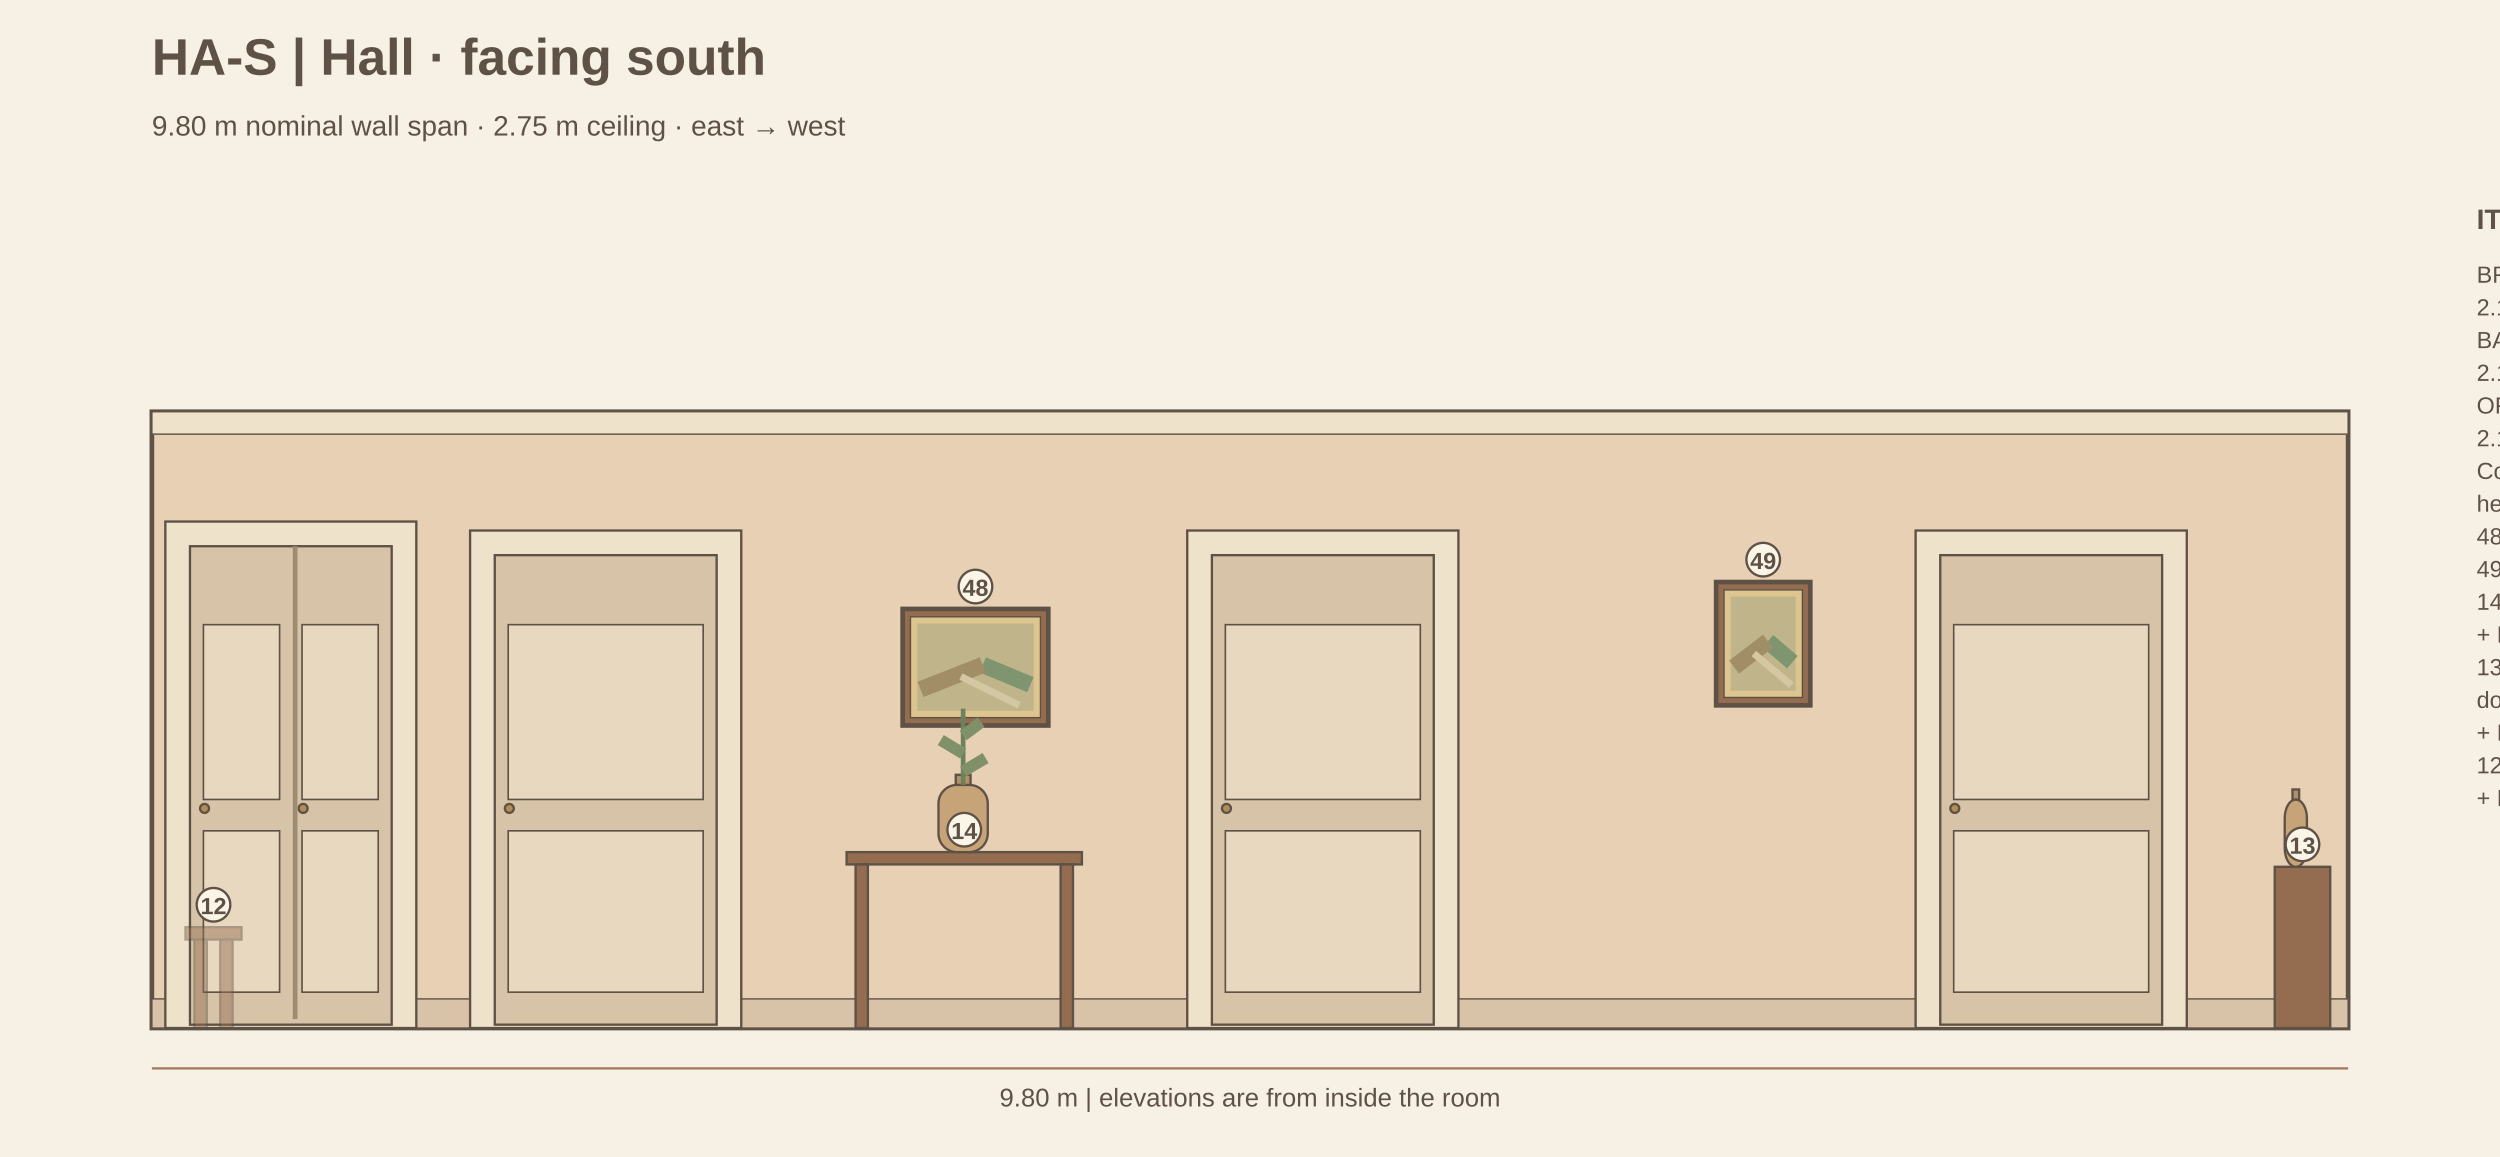
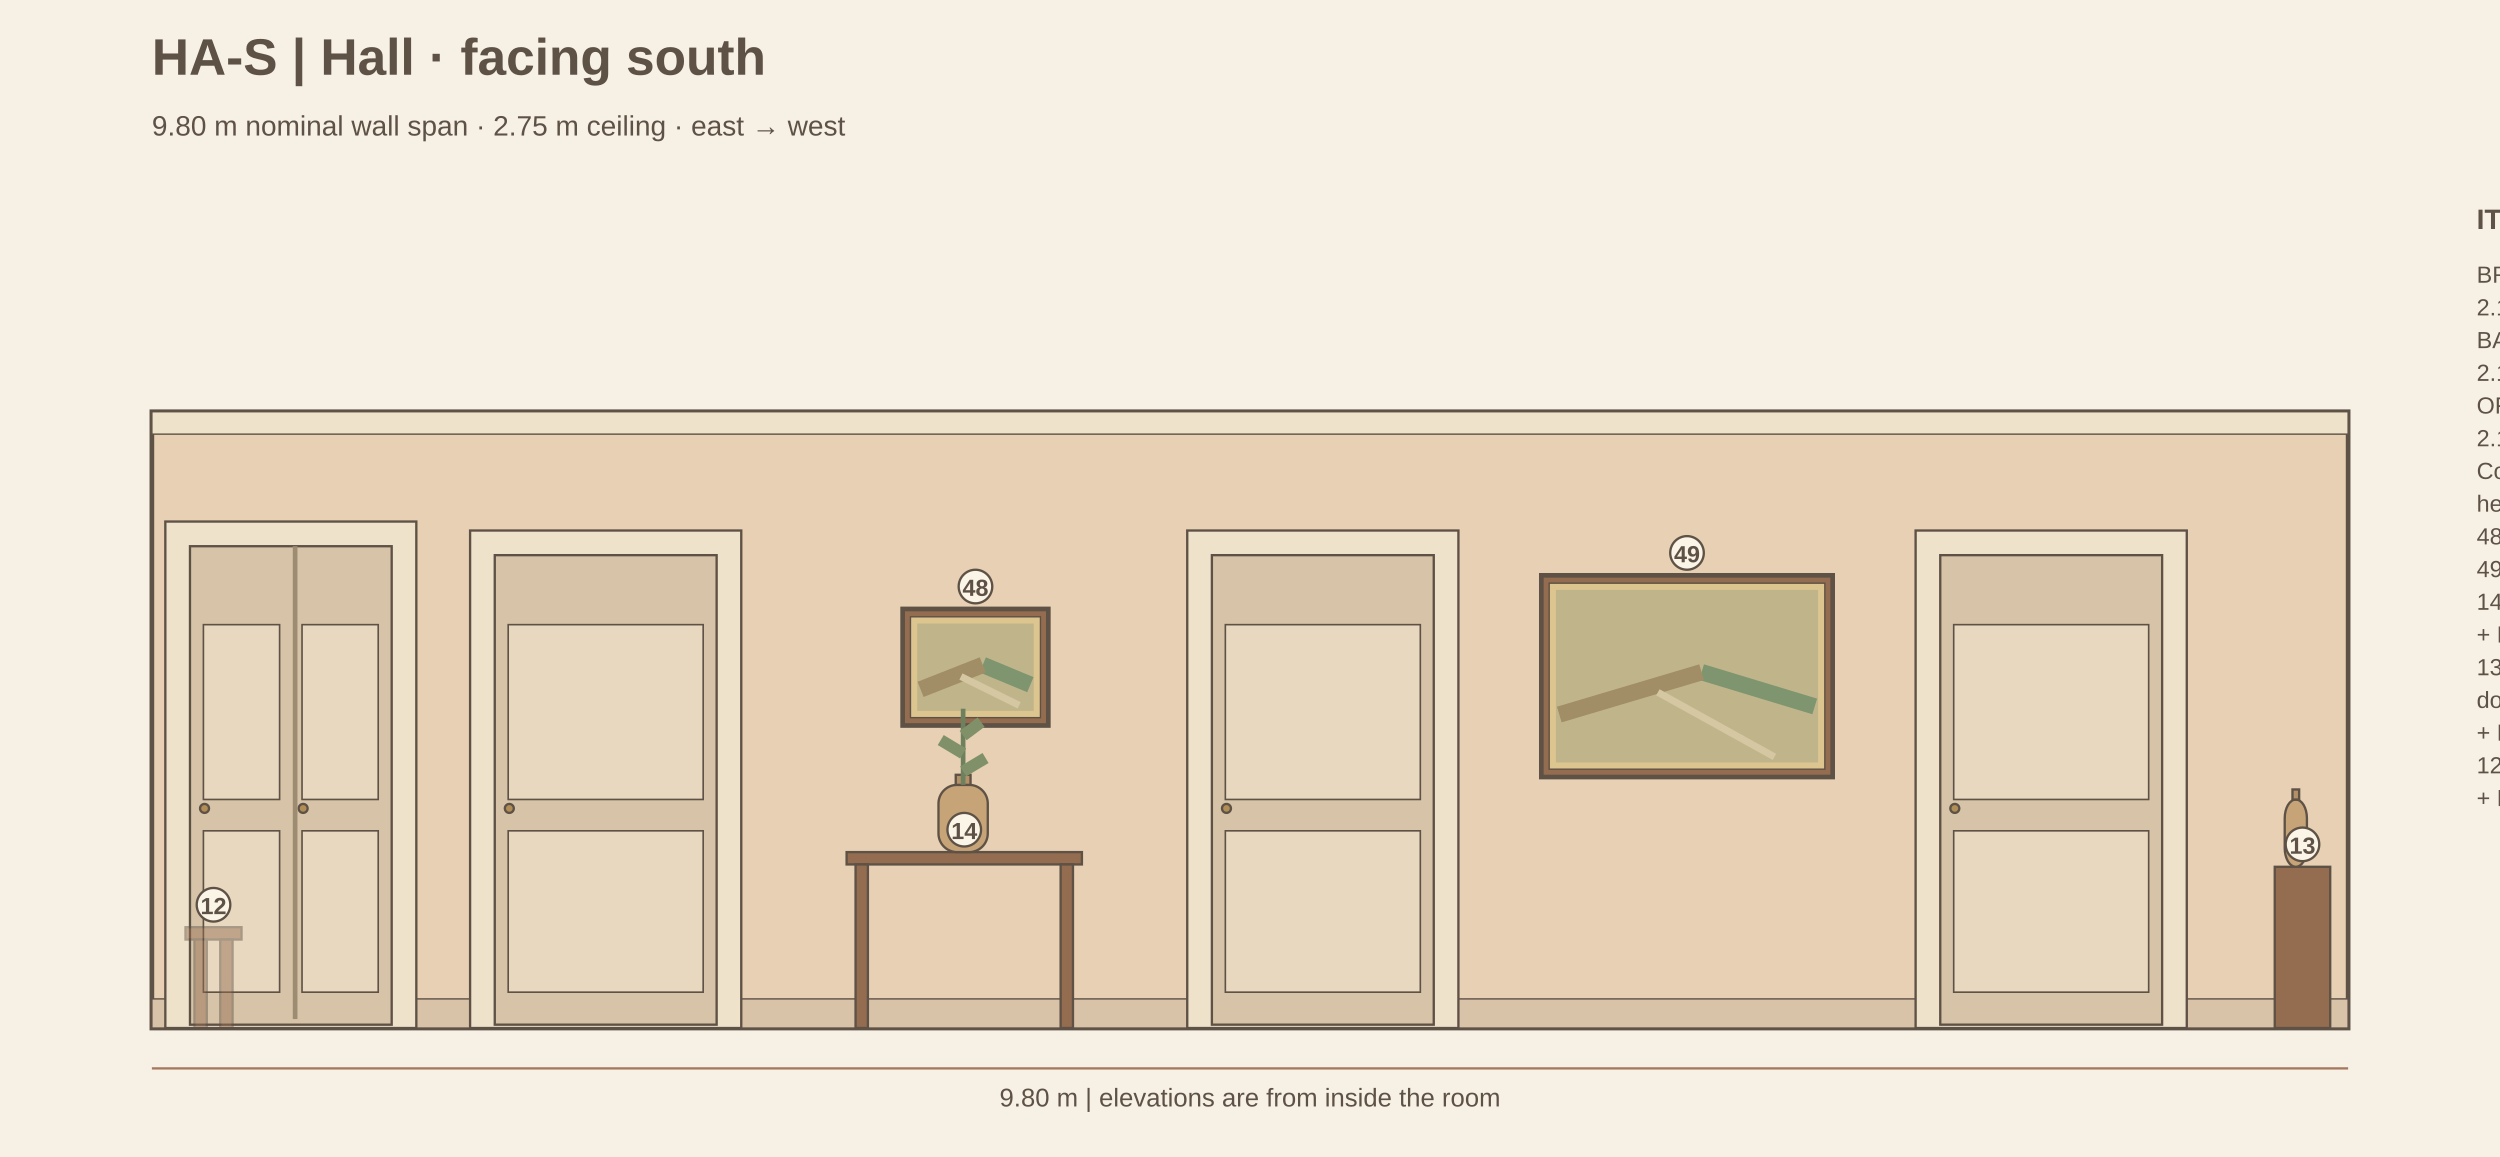
<svg xmlns="http://www.w3.org/2000/svg" viewBox="0 1120 1070.0 495">
  <rect x="0" y="1120" width="1070.0" height="560" fill="#f7f1e5" />
  <text x="65.00" y="1152.00" font-family="Arial,sans-serif" font-size="22" text-anchor="start" font-weight="bold" fill="#5e5145">HA-S  |  Hall · facing south</text>
  <text x="65.00" y="1178.00" font-family="Arial,sans-serif" font-size="12" text-anchor="start" font-weight="normal" fill="#5e5145">9.80 m nominal wall span · 2.75 m ceiling · east → west</text>
  <rect x="65.00" y="1296.22" width="940.00" height="263.78" fill="#e7d0b3" stroke="#5e5145" stroke-width="2" rx="0" />
  <rect x="65.00" y="1547.53" width="940.00" height="12.47" fill="#d8c3a8" stroke="#5e5145" stroke-width="0.6" rx="0" />
  <rect x="65.00" y="1296.22" width="940.00" height="9.59" fill="#eee2cb" stroke="#5e5145" stroke-width="0.6" rx="0" />
  <line x1="1005.00" y1="1577.27" x2="65.00" y2="1577.27" stroke="#a77961" stroke-width="1" />
  <text x="535.00" y="1593.57" font-family="Arial,sans-serif" font-size="11" text-anchor="middle" font-weight="normal" fill="#5e5145">9.80 m | elevations are from inside the room</text>
  <rect x="827.55" y="1354.73" width="100.71" height="205.27" fill="#b0b2a1" stroke="#5e5145" stroke-width="1" rx="0" />
  <rect x="819.88" y="1347.06" width="116.06" height="212.94" fill="#eee2cb" stroke="#5e5145" stroke-width="1" rx="0" />
  <rect x="830.43" y="1357.61" width="94.96" height="200.95" fill="#d7c4a8" stroke="#5e5145" stroke-width="1" rx="0" />
  <rect x="836.18" y="1475.59" width="83.45" height="69.06" fill="#e7d8bf" stroke="#5e5145" stroke-width="0.7" rx="0" />
  <rect x="836.18" y="1387.35" width="83.45" height="74.82" fill="#e7d8bf" stroke="#5e5145" stroke-width="0.7" rx="0" />
  <circle cx="836.66" cy="1466.00" r="1.92" fill="#b08e55" stroke="#5e5145" stroke-width="1" />
  <rect x="515.82" y="1354.73" width="100.71" height="205.27" fill="#b0b2a1" stroke="#5e5145" stroke-width="1" rx="0" />
  <rect x="508.14" y="1347.06" width="116.06" height="212.94" fill="#eee2cb" stroke="#5e5145" stroke-width="1" rx="0" />
  <rect x="518.69" y="1357.61" width="94.96" height="200.95" fill="#d7c4a8" stroke="#5e5145" stroke-width="1" rx="0" />
  <rect x="524.45" y="1475.59" width="83.45" height="69.06" fill="#e7d8bf" stroke="#5e5145" stroke-width="0.7" rx="0" />
  <rect x="524.45" y="1387.35" width="83.45" height="74.82" fill="#e7d8bf" stroke="#5e5145" stroke-width="0.7" rx="0" />
  <circle cx="524.93" cy="1466.00" r="1.92" fill="#b08e55" stroke="#5e5145" stroke-width="1" />
  <rect x="208.88" y="1354.73" width="100.71" height="205.27" fill="#b0b2a1" stroke="#5e5145" stroke-width="1" rx="0" />
  <rect x="201.20" y="1347.06" width="116.06" height="212.94" fill="#eee2cb" stroke="#5e5145" stroke-width="1" rx="0" />
  <rect x="211.76" y="1357.61" width="94.96" height="200.95" fill="#d7c4a8" stroke="#5e5145" stroke-width="1" rx="0" />
  <rect x="217.51" y="1475.59" width="83.45" height="69.06" fill="#e7d8bf" stroke="#5e5145" stroke-width="0.7" rx="0" />
  <rect x="217.51" y="1387.35" width="83.45" height="74.82" fill="#e7d8bf" stroke="#5e5145" stroke-width="0.7" rx="0" />
  <circle cx="217.99" cy="1466.00" r="1.92" fill="#b08e55" stroke="#5e5145" stroke-width="1" />
  <rect x="78.43" y="1350.90" width="92.08" height="209.10" fill="#b0b2a1" stroke="#5e5145" stroke-width="1" rx="0" />
  <rect x="70.76" y="1343.22" width="107.43" height="216.78" fill="#eee2cb" stroke="#5e5145" stroke-width="1" rx="0" />
  <rect x="81.31" y="1353.78" width="86.33" height="204.79" fill="#d7c4a8" stroke="#5e5145" stroke-width="1" rx="0" />
  <rect x="129.27" y="1475.59" width="32.61" height="69.06" fill="#e7d8bf" stroke="#5e5145" stroke-width="0.7" rx="0" />
  <rect x="129.27" y="1387.35" width="32.61" height="74.82" fill="#e7d8bf" stroke="#5e5145" stroke-width="0.7" rx="0" />
  <circle cx="129.74" cy="1466.00" r="1.92" fill="#b08e55" stroke="#5e5145" stroke-width="1" />
  <rect x="87.06" y="1475.59" width="32.61" height="69.06" fill="#e7d8bf" stroke="#5e5145" stroke-width="0.7" rx="0" />
  <rect x="87.06" y="1387.35" width="32.61" height="74.82" fill="#e7d8bf" stroke="#5e5145" stroke-width="0.7" rx="0" />
  <circle cx="87.54" cy="1466.00" r="1.92" fill="#b08e55" stroke="#5e5145" stroke-width="1" />
  <line x1="126.31" y1="1556.16" x2="126.31" y2="1353.78" stroke="#9d8b72" stroke-width="2" />
  <g>
    <rect x="386.33" y="1380.63" width="62.35" height="49.88" fill="#946c4f" stroke="#5e5145" stroke-width="2" rx="0" />
    <rect x="389.68" y="1383.99" width="55.63" height="43.16" fill="#ddc58f" stroke="#5e5145" stroke-width="0.6" rx="0" />
    <rect x="392.56" y="1386.87" width="49.88" height="37.41" fill="#c0b58a" stroke="#5e5145" stroke-width="0" rx="0" />
    <line x1="441.00" y1="1413.05" x2="420.62" y2="1404.57" stroke="#7e956f" stroke-width="7" />
    <line x1="420.62" y1="1404.57" x2="394.00" y2="1415.05" stroke="#a18d66" stroke-width="7" />
    <line x1="436.20" y1="1421.88" x2="411.27" y2="1409.56" stroke="#d4c7a2" stroke-width="3" />
  </g>
  <circle cx="417.50" cy="1371.04" r="7.19" fill="#fbf5e8" stroke="#5e5145" stroke-width="1" />
  <text x="417.50" y="1375.04" font-family="Arial,sans-serif" font-size="10" text-anchor="middle" font-weight="bold" fill="#5e5145">48</text>
  <g>
-     <rect x="734.51" y="1369.12" width="40.29" height="52.76" fill="#946c4f" stroke="#5e5145" stroke-width="2" rx="0" />
-     <rect x="737.87" y="1372.48" width="33.57" height="46.04" fill="#ddc58f" stroke="#5e5145" stroke-width="0.6" rx="0" />
-     <rect x="740.74" y="1375.36" width="27.82" height="40.29" fill="#c0b58a" stroke="#5e5145" stroke-width="0" rx="0" />
-     <line x1="767.12" y1="1403.41" x2="756.67" y2="1394.44" stroke="#7e956f" stroke-width="7" />
-     <line x1="756.67" y1="1394.44" x2="742.18" y2="1405.52" stroke="#a18d66" stroke-width="7" />
-     <line x1="766.74" y1="1413.24" x2="750.62" y2="1399.72" stroke="#d4c7a2" stroke-width="3" />
+     <rect x="659.69" y="1366.24" width="124.69" height="86.33" fill="#946c4f" stroke="#5e5145" stroke-width="2" rx="0" />
+     <rect x="663.05" y="1369.60" width="117.98" height="79.61" fill="#ddc58f" stroke="#5e5145" stroke-width="0.6" rx="0" />
+     <rect x="665.93" y="1372.48" width="112.22" height="73.86" fill="#c0b58a" stroke="#5e5145" stroke-width="0" rx="0" />
+     <line x1="776.71" y1="1422.36" x2="728.28" y2="1407.68" stroke="#7e956f" stroke-width="7" />
+     <line x1="728.28" y1="1407.68" x2="667.37" y2="1425.81" stroke="#a18d66" stroke-width="7" />
+     <line x1="759.45" y1="1443.94" x2="709.57" y2="1416.31" stroke="#d4c7a2" stroke-width="3" />
  </g>
-   <circle cx="754.65" cy="1359.53" r="7.19" fill="#fbf5e8" stroke="#5e5145" stroke-width="1" />
-   <text x="754.65" y="1363.53" font-family="Arial,sans-serif" font-size="10" text-anchor="middle" font-weight="bold" fill="#5e5145">49</text>
+   <circle cx="722.04" cy="1356.65" r="7.19" fill="#fbf5e8" stroke="#5e5145" stroke-width="1" />
+   <text x="722.04" y="1360.65" font-family="Arial,sans-serif" font-size="10" text-anchor="middle" font-weight="bold" fill="#5e5145">49</text>
  <g>
    <rect x="362.35" y="1484.70" width="100.71" height="5.28" fill="#946c4f" stroke="#5e5145" stroke-width="1" rx="0" />
    <rect x="453.95" y="1489.98" width="5.28" height="70.02" fill="#946c4f" stroke="#5e5145" stroke-width="1" rx="0" />
    <rect x="366.18" y="1489.98" width="5.28" height="70.02" fill="#946c4f" stroke="#5e5145" stroke-width="1" rx="0" />
    <rect x="401.67" y="1455.93" width="21.10" height="28.78" fill="#c7a478" stroke="#5e5145" stroke-width="1" rx="8" />
    <rect x="409.06" y="1451.61" width="6.33" height="4.32" fill="#b29068" stroke="#5e5145" stroke-width="1" rx="0" />
    <line x1="412.22" y1="1455.93" x2="412.22" y2="1423.32" stroke="#6e805d" stroke-width="2" />
    <line x1="412.22" y1="1450.17" x2="421.82" y2="1444.42" stroke="#809169" stroke-width="5" />
    <line x1="412.22" y1="1442.50" x2="402.63" y2="1436.74" stroke="#809169" stroke-width="5" />
    <line x1="412.22" y1="1434.83" x2="419.90" y2="1429.07" stroke="#809169" stroke-width="5" />
  </g>
  <circle cx="412.70" cy="1475.11" r="7.19" fill="#fbf5e8" stroke="#5e5145" stroke-width="1" />
  <text x="412.70" y="1479.11" font-family="Arial,sans-serif" font-size="10" text-anchor="middle" font-weight="bold" fill="#5e5145">14</text>
  <g>
    <rect x="973.59" y="1490.99" width="23.74" height="69.01" fill="#946c4f" stroke="#5e5145" stroke-width="1" rx="0" />
    <rect x="977.86" y="1462.21" width="9.50" height="28.78" fill="#c7a478" stroke="#5e5145" stroke-width="1" rx="8" />
    <rect x="981.18" y="1457.89" width="2.85" height="4.32" fill="#b29068" stroke="#5e5145" stroke-width="1" rx="0" />
  </g>
  <circle cx="985.46" cy="1481.39" r="7.19" fill="#fbf5e8" stroke="#5e5145" stroke-width="1" />
  <text x="985.46" y="1485.39" font-family="Arial,sans-serif" font-size="10" text-anchor="middle" font-weight="bold" fill="#5e5145">13</text>
  <g opacity=".47">
    <rect x="79.39" y="1516.84" width="23.98" height="5.28" fill="#946c4f" stroke="#5e5145" stroke-width="1" rx="0" />
    <rect x="94.26" y="1522.11" width="5.28" height="37.89" fill="#946c4f" stroke="#5e5145" stroke-width="1" rx="0" />
    <rect x="83.22" y="1522.11" width="5.28" height="37.89" fill="#946c4f" stroke="#5e5145" stroke-width="1" rx="0" />
  </g>
  <circle cx="91.38" cy="1507.24" r="7.19" fill="#fbf5e8" stroke="#5e5145" stroke-width="1" />
  <text x="91.38" y="1511.24" font-family="Arial,sans-serif" font-size="10" text-anchor="middle" font-weight="bold" fill="#5e5145">12</text>
  <text x="1060.00" y="1218.00" font-family="Arial,sans-serif" font-size="12" text-anchor="start" font-weight="bold" fill="#5e5145">ITEMS / STATES</text>
  <text x="1060.00" y="1241.00" font-family="Arial,sans-serif" font-size="10" text-anchor="start" font-weight="normal" fill="#5e5145">BR door: 1.05 rough / 0.99 clear target; head</text>
  <text x="1060.00" y="1255.00" font-family="Arial,sans-serif" font-size="10" text-anchor="start" font-weight="normal" fill="#5e5145">2.14. Wider frame/leaf variant.</text>
  <text x="1060.00" y="1269.00" font-family="Arial,sans-serif" font-size="10" text-anchor="start" font-weight="normal" fill="#5e5145">BA door: 1.05 rough / 0.99 clear target; head</text>
  <text x="1060.00" y="1283.00" font-family="Arial,sans-serif" font-size="10" text-anchor="start" font-weight="normal" fill="#5e5145">2.14. Wider frame/leaf variant.</text>
  <text x="1060.00" y="1297.00" font-family="Arial,sans-serif" font-size="10" text-anchor="start" font-weight="normal" fill="#5e5145">OF door: 1.05 rough / 0.99 clear target; head</text>
  <text x="1060.00" y="1311.00" font-family="Arial,sans-serif" font-size="10" text-anchor="start" font-weight="normal" fill="#5e5145">2.14. Wider frame/leaf variant.</text>
  <text x="1060.00" y="1325.00" font-family="Arial,sans-serif" font-size="10" text-anchor="start" font-weight="normal" fill="#5e5145">Coat closet: 0.96 rough / 0.90 clear target;</text>
  <text x="1060.00" y="1339.00" font-family="Arial,sans-serif" font-size="10" text-anchor="start" font-weight="normal" fill="#5e5145">head 2.18. Bypass sliders.</text>
  <text x="1060.00" y="1353.00" font-family="Arial,sans-serif" font-size="10" text-anchor="start" font-weight="normal" fill="#5e5145">48. Landscape above side console — HA-ART-03</text>
  <text x="1060.00" y="1367.00" font-family="Arial,sans-serif" font-size="10" text-anchor="start" font-weight="normal" fill="#5e5145">49. Hall portrait — HA-ART-02</text>
  <text x="1060.00" y="1381.00" font-family="Arial,sans-serif" font-size="10" text-anchor="start" font-weight="normal" fill="#5e5145">14. Hall side console — HA-CONSOLE-01</text>
  <text x="1060.00" y="1395.00" font-family="Arial,sans-serif" font-size="10" text-anchor="start" font-weight="normal" fill="#5e5145">   + HA-VASE-01, HA-FLOWERS-01</text>
  <text x="1060.00" y="1409.00" font-family="Arial,sans-serif" font-size="10" text-anchor="start" font-weight="normal" fill="#5e5145">13. Hall end cabinet — HA-CABINET-01 · drawer /</text>
  <text x="1060.00" y="1423.00" font-family="Arial,sans-serif" font-size="10" text-anchor="start" font-weight="normal" fill="#5e5145">door candidate</text>
  <text x="1060.00" y="1437.00" font-family="Arial,sans-serif" font-size="10" text-anchor="start" font-weight="normal" fill="#5e5145">   + HA-VASE-02</text>
  <text x="1060.00" y="1451.00" font-family="Arial,sans-serif" font-size="10" text-anchor="start" font-weight="normal" fill="#5e5145">12. Entry bench [projection] — HA-BENCH-01</text>
  <text x="1060.00" y="1465.00" font-family="Arial,sans-serif" font-size="10" text-anchor="start" font-weight="normal" fill="#5e5145">   + HA-SHOES-01</text>
-   <text x="65.00" y="1625.00" font-family="Arial,sans-serif" font-size="11" text-anchor="start" font-weight="normal" fill="#5e5145">Bedroom, bath and office doors open into their rooms. Side console and flowers sit between bath and office; coat doors face this hall.</text>
+   <text x="65.00" y="1625.00" font-family="Arial,sans-serif" font-size="11" text-anchor="start" font-weight="normal" fill="#5e5145">Bedroom, bath and office doors open into their rooms. Side console and flowers sit between bath and office; coat doors face this hall. FIX-006:</text>
+   <text x="65.00" y="1641.00" font-family="Arial,sans-serif" font-size="11" text-anchor="start" font-weight="normal" fill="#5e5145">:058 grows to1.30x0.90 m, centerX5.15, bottomZ1.12 between bedroom/bath casings; unique artwork/frame assignments pending.</text>
</svg>
